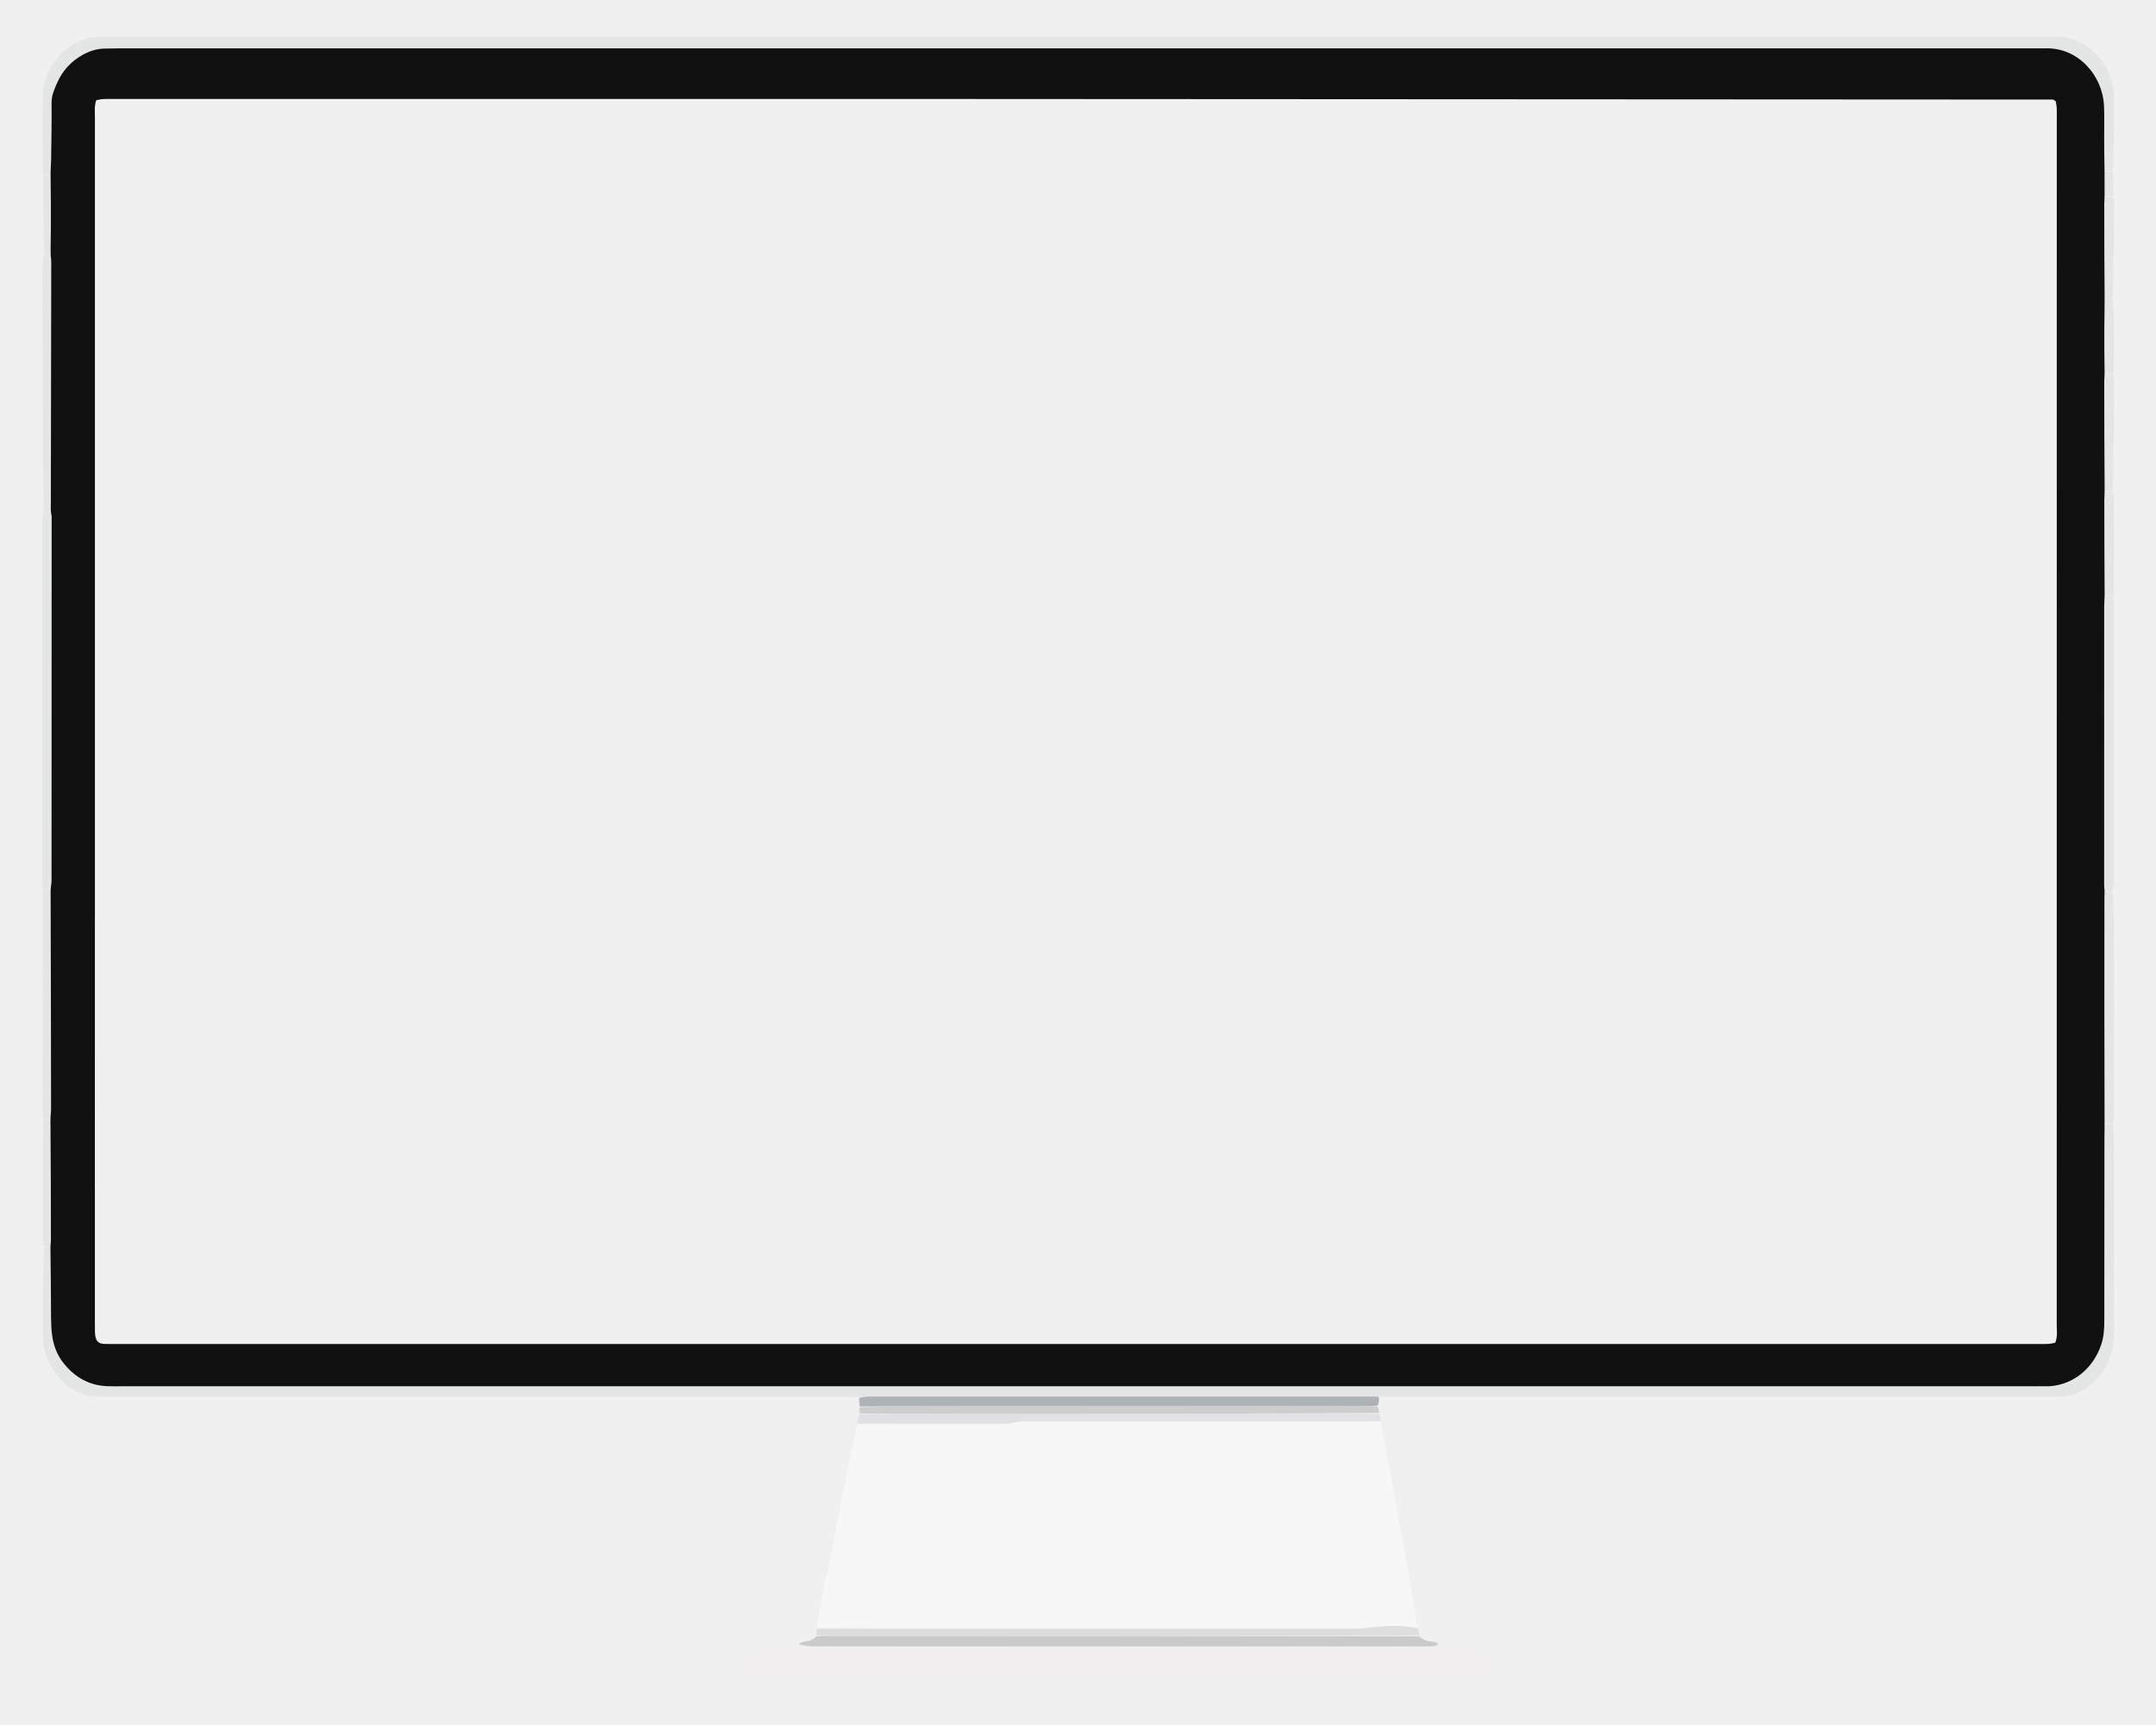
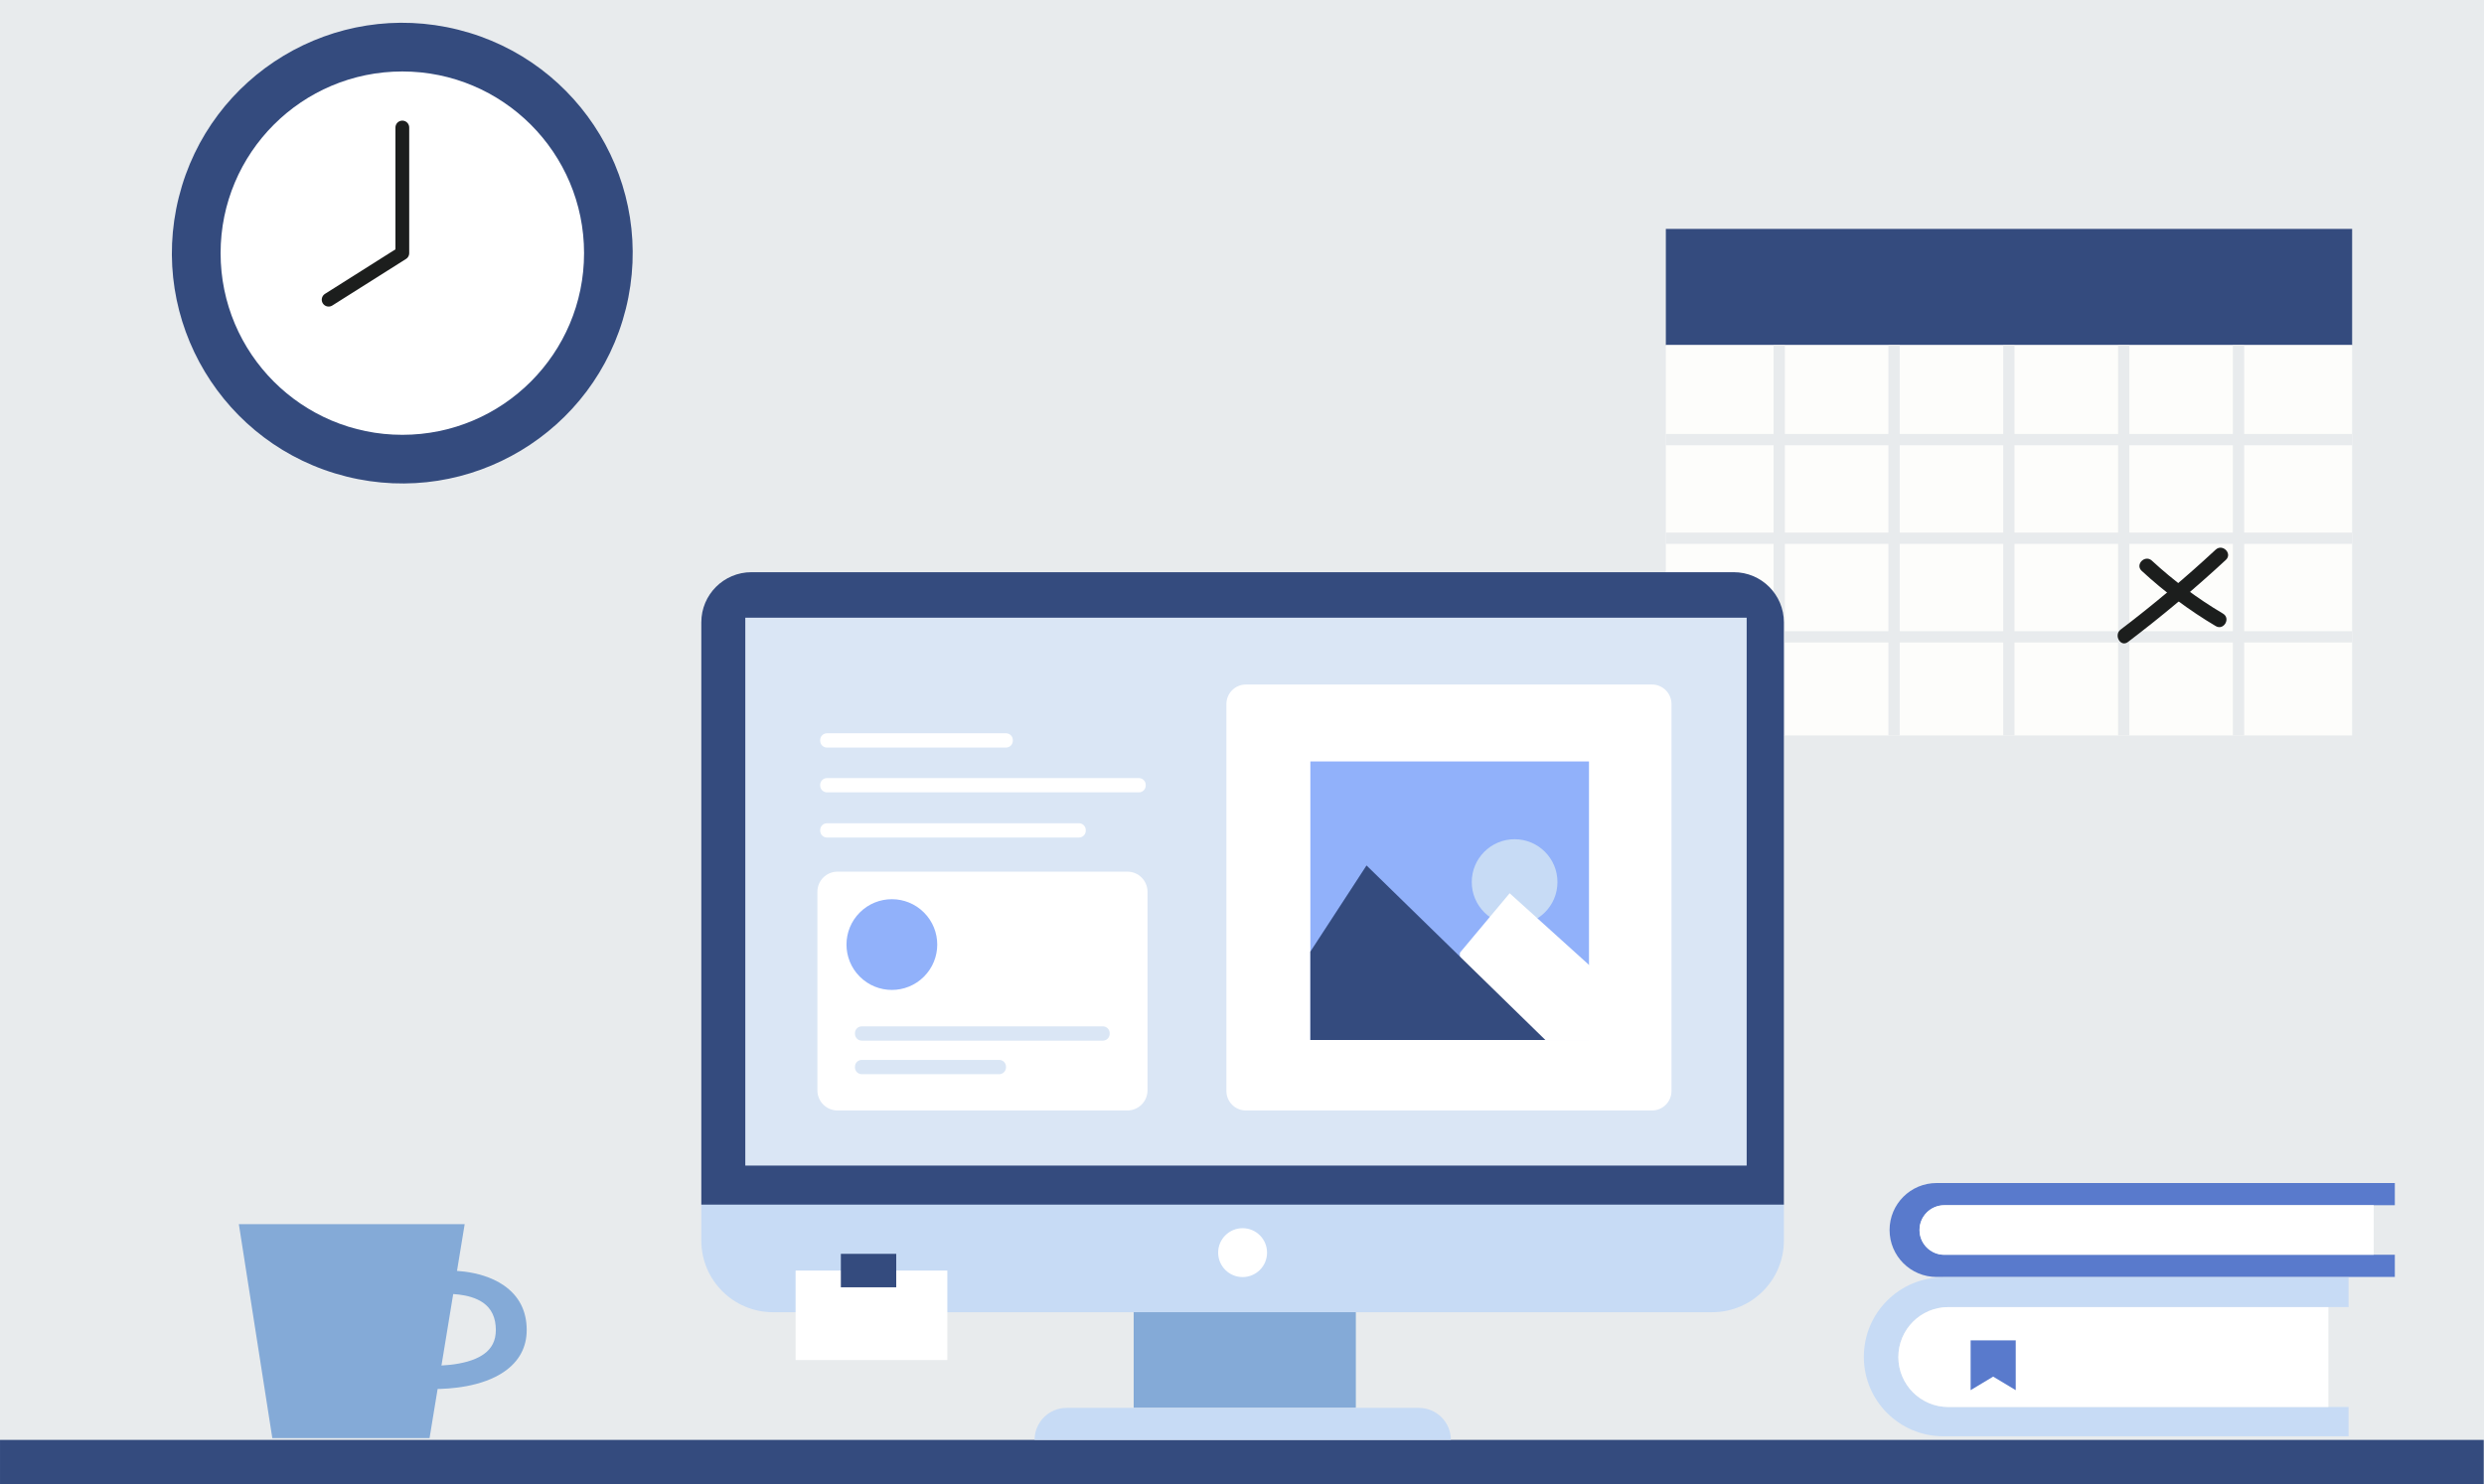
- <svg xmlns="http://www.w3.org/2000/svg" viewBox="0 0 500 400">
-   <path fill="#F7F7F7" opacity="1" stroke="none" d="M 320.215 329.629 C 321.257 335.289 322.3 340.948 323.342 346.61 C 325.218 356.801 327.092 366.995 328.729 377.406 C 325.265 376.804 321.974 376.977 318.733 377.313 C 317.207 377.471 315.689 377.679 314.151 377.679 C 299.977 377.685 285.806 377.688 271.632 377.688 C 244.251 377.687 216.87 377.684 189.48 377.442 C 189.846 374.851 190.22 372.502 190.687 369.976 C 190.881 369.147 190.985 368.495 191.087 367.844 C 191.468 366.257 191.915 364.683 192.221 363.083 C 194.3 352.219 196.35 341.35 198.801 330.306 C 210.3 330.135 221.403 330.143 232.507 330.14 C 233.275 330.14 234.091 330.194 234.804 329.967 C 236.228 329.519 237.665 329.587 239.108 329.587 C 265.082 329.579 291.054 329.578 317.029 329.578 C 318.091 329.578 319.152 329.612 320.215 329.629 Z" style="" />
-   <path fill="#E4E5E5" opacity="1" stroke="none" d="M 10.059 40.387 C 9.999 39.814 9.888 39.239 9.886 38.666 C 9.867 33.45 9.831 28.235 9.873 23.021 C 9.908 18.536 11.609 14.756 14.971 11.765 C 17.293 9.699 20.008 8.579 23.127 8.501 C 23.996 8.479 24.866 8.49 25.735 8.49 C 175.324 8.49 324.912 8.49 474.501 8.49 C 475.08 8.49 475.661 8.525 476.239 8.485 C 482.276 8.083 489.245 12.92 490.216 21.308 C 490.284 21.881 490.298 22.465 490.296 23.042 C 490.287 28.45 490.267 33.857 489.999 39.531 C 489.205 39.796 488.665 39.796 488.064 39.529 C 487.997 36.753 487.992 34.242 487.983 31.731 C 487.976 29.318 488.058 26.899 487.941 24.491 C 487.591 17.4 481.844 10.91 474.249 11.213 C 473.766 11.233 473.282 11.214 472.8 11.214 C 324.291 11.214 175.784 11.214 27.275 11.217 C 26.214 11.217 25.152 11.234 24.09 11.267 C 22.315 11.327 20.669 11.882 19.142 12.737 C 16.448 14.248 14.456 16.432 13.223 19.27 C 12.584 20.738 11.935 22.171 11.956 23.878 C 12.009 28.318 11.91 32.76 11.848 37.199 C 11.834 38.253 11.72 39.305 11.452 40.358 C 10.855 40.369 10.457 40.378 10.059 40.387 Z" style="" />
-   <path fill="#E4E5E5" opacity="1" stroke="none" d="M 199.194 323.966 C 197.844 323.947 196.494 323.914 195.144 323.914 C 138.983 323.912 82.822 323.912 26.661 323.912 C 25.504 323.912 24.346 323.924 23.188 323.903 C 17.687 323.803 13.937 320.969 11.53 316.229 C 10.477 314.154 9.911 311.879 9.911 309.53 C 9.907 302.873 9.953 296.215 10.227 289.288 C 10.857 289.015 11.239 289.01 11.7 289.268 C 11.793 294.938 11.795 300.347 11.839 305.755 C 11.85 307.103 11.918 308.462 12.109 309.794 C 12.427 312.004 13.213 314.1 14.563 315.86 C 17.137 319.22 20.515 321.267 24.854 321.435 C 26.108 321.483 27.365 321.456 28.62 321.456 C 176.097 321.456 323.574 321.456 471.051 321.456 C 472.113 321.456 473.176 321.426 474.239 321.457 C 479.529 321.616 485.071 318.307 487.286 311.827 C 487.922 309.967 488.014 308.054 488.014 306.111 C 488.011 292.011 488.025 277.91 488.043 263.81 C 488.043 262.75 488.108 261.69 488.341 260.641 C 489.066 260.657 489.591 260.663 490.119 260.67 C 490.148 261.536 490.201 262.405 490.203 263.271 C 490.226 278.237 490.242 293.2 490.266 308.164 C 490.268 310.001 490.215 311.823 489.692 313.61 C 488.617 317.287 486.532 320.189 483.251 322.201 C 481.575 323.229 479.776 323.872 477.787 323.886 C 476.628 323.894 475.47 323.91 474.312 323.91 C 424.305 323.912 374.295 323.912 324.286 323.913 C 323.032 323.913 321.777 323.923 319.98 323.891 C 319.246 323.849 319.052 323.839 318.86 323.839 C 279.838 323.837 240.816 323.837 201.794 323.841 C 200.929 323.841 200.062 323.923 199.194 323.966 Z" style="" />
-   <path fill="#F1EFF0" opacity="1" stroke="none" d="M 333.777 381.237 C 337.778 381.848 341.787 382.424 345.78 383.086 C 347.179 383.317 347.532 383.814 347.536 385.286 C 347.541 386.316 347.835 387.425 346.975 388.418 C 345.938 388.855 344.769 388.654 343.632 388.655 C 324.612 388.665 305.595 388.658 286.577 388.654 C 249.022 388.646 211.469 388.638 173.915 388.627 C 173.145 388.627 172.373 388.586 171.305 388.361 C 170.93 387.949 170.852 387.739 170.818 387.283 C 171.011 385.916 170.621 384.723 171.289 383.658 C 171.548 383.521 171.789 383.326 172.06 383.267 C 172.995 383.064 173.937 382.886 174.884 382.739 C 178.199 382.221 181.518 381.719 185.017 381.368 C 186.346 381.604 187.493 381.753 188.638 381.753 C 235.81 381.762 282.979 381.758 330.151 381.755 C 330.923 381.755 331.7 381.808 332.463 381.724 C 332.914 381.676 333.34 381.407 333.777 381.237 Z" style="" />
-   <path fill="#CBCACA" opacity="1" stroke="none" d="M 333.623 381.09 C 333.34 381.407 332.914 381.676 332.463 381.724 C 331.7 381.808 330.923 381.755 330.151 381.755 C 282.979 381.758 235.81 381.762 188.638 381.753 C 187.493 381.753 186.346 381.604 185.178 381.224 C 185.879 380.791 186.598 380.631 187.326 380.538 C 188.118 380.439 188.722 380.095 189.381 379.406 C 190.989 379.409 192.34 379.417 193.692 379.418 C 238.841 379.421 283.992 379.422 329.143 379.425 C 329.916 380.127 330.771 380.596 331.86 380.622 C 332.399 380.635 332.933 380.831 333.623 381.09 Z" style="" />
-   <path fill="#ADB2B4" opacity="1" stroke="none" d="M 199.235 324.179 C 200.062 323.923 200.929 323.841 201.794 323.841 C 240.816 323.837 279.838 323.837 318.86 323.839 C 319.052 323.839 319.246 323.849 319.716 323.899 C 319.913 324.544 319.832 325.144 319.459 325.937 C 318.202 326.119 317.238 326.09 316.274 326.09 C 284.535 326.089 252.796 326.089 221.058 326.092 C 213.822 326.093 206.587 326.11 199.352 326.119 C 199.326 325.542 199.299 324.966 199.235 324.179 Z" style="" />
-   <path fill="#DDDDDD" opacity="1" stroke="none" d="M 329.159 379.198 C 283.992 379.422 238.841 379.421 193.692 379.418 C 192.34 379.417 190.989 379.409 189.36 379.226 C 189.215 378.591 189.353 378.135 189.488 377.682 C 216.87 377.684 244.251 377.687 271.632 377.688 C 285.806 377.688 299.977 377.685 314.151 377.679 C 315.689 377.679 317.207 377.471 318.733 377.313 C 321.974 376.977 325.265 376.804 328.723 377.63 C 329.026 378.078 329.1 378.524 329.159 379.198 Z" style="" />
-   <path fill="#E1E1E3" opacity="1" stroke="none" d="M 320.241 329.447 C 319.152 329.612 318.091 329.578 317.029 329.578 C 291.054 329.578 265.082 329.579 239.108 329.587 C 237.665 329.587 236.228 329.519 234.804 329.967 C 234.091 330.194 233.275 330.14 232.507 330.14 C 221.403 330.143 210.3 330.135 198.915 330.116 C 198.749 329.441 198.862 328.78 199.36 327.969 C 208.713 327.827 217.684 327.843 226.654 327.844 C 257.712 327.852 288.772 327.853 319.831 327.855 C 319.977 328.325 320.123 328.793 320.241 329.447 Z" style="" />
-   <path fill="#CDCDCD" opacity="1" stroke="none" d="M 319.848 327.645 C 288.772 327.853 257.712 327.852 226.654 327.844 C 217.684 327.843 208.713 327.827 199.456 327.791 C 199.207 327.352 199.243 326.939 199.316 326.324 C 206.587 326.11 213.822 326.093 221.058 326.092 C 252.796 326.089 284.535 326.089 316.274 326.09 C 317.238 326.09 318.202 326.119 319.417 326.162 C 319.734 326.605 319.8 327.02 319.848 327.645 Z" style="" />
-   <path fill="#E4E5E5" opacity="1" stroke="none" d="M 9.898 206.231 C 9.861 205.267 9.788 204.303 9.788 203.34 C 9.78 175.922 9.778 148.505 9.778 121.087 C 9.778 120.412 9.808 119.736 10.08 118.837 C 10.798 118.611 11.255 118.607 11.818 118.815 C 11.94 119.317 11.977 119.606 11.977 119.894 C 11.973 147.984 11.97 176.075 11.951 204.165 C 11.951 204.823 11.784 205.482 11.468 206.116 C 10.794 206.137 10.347 206.184 9.898 206.231 Z" style="" />
-   <path fill="#E4E5E5" opacity="1" stroke="none" d="M 490.17 138.264 C 490.211 139.129 490.287 139.994 490.288 140.86 C 490.296 162.065 490.296 183.272 490.296 204.476 C 490.296 205.054 490.269 205.633 490.015 206.468 C 489.226 206.728 488.676 206.729 488.064 206.463 C 487.993 205.907 487.977 205.618 487.977 205.33 C 487.977 183.75 487.976 162.171 487.985 140.591 C 487.985 139.826 488.082 139.06 488.338 138.29 C 489.087 138.279 489.628 138.273 490.17 138.264 Z" style="" />
-   <path fill="#E4E5E5" opacity="1" stroke="none" d="M 488.126 206.73 C 488.676 206.729 489.226 206.728 489.979 206.741 C 490.204 210.505 490.239 214.256 490.245 218.005 C 490.266 231.085 490.277 244.163 490.288 257.242 C 490.288 258.203 490.256 259.164 490.178 260.398 C 489.591 260.663 489.066 260.657 488.273 260.375 C 488.015 242.789 488.022 225.476 488.034 208.165 C 488.034 207.687 488.094 207.209 488.126 206.73 Z" style="" />
-   <path fill="#E4E5E5" opacity="1" stroke="none" d="M 11.712 118.602 C 11.255 118.607 10.798 118.611 10.117 118.563 C 9.872 99.95 9.85 81.39 9.833 62.83 C 9.831 61.678 9.877 60.524 10.174 59.124 C 10.85 58.9 11.254 58.922 11.752 59.203 C 11.858 59.938 11.883 60.418 11.882 60.899 C 11.855 79.463 11.827 98.025 11.793 116.588 C 11.792 117.259 11.74 117.931 11.712 118.602 Z" style="" />
-   <path fill="#E4E5E5" opacity="1" stroke="none" d="M 9.897 206.492 C 10.347 206.184 10.794 206.137 11.505 206.384 C 11.795 223.505 11.824 240.329 11.84 257.156 C 11.841 257.915 11.704 258.674 11.436 259.439 C 10.849 259.467 10.458 259.489 10.068 259.514 C 9.993 258.464 9.856 257.412 9.856 256.363 C 9.859 239.826 9.879 223.29 9.897 206.492 Z" style="" />
-   <path fill="#E4E5E5" opacity="1" stroke="none" d="M 490.138 86.706 C 490.184 87.183 490.272 87.658 490.271 88.134 C 490.254 96.563 490.227 104.992 489.969 113.692 C 489.204 113.965 488.674 113.966 488.09 113.702 C 488.022 105.101 488.004 96.767 487.998 88.433 C 487.997 87.862 488.085 87.291 488.334 86.718 C 489.069 86.711 489.604 86.71 490.138 86.706 Z" style="" />
-   <path fill="#E4E5E5" opacity="1" stroke="none" d="M 10.022 259.776 C 10.458 259.489 10.849 259.467 11.501 259.672 C 11.781 269.128 11.802 278.358 11.81 287.589 C 11.81 288.062 11.689 288.533 11.622 289.005 C 11.239 289.01 10.857 289.015 10.286 289.025 C 10.033 288.461 9.912 287.893 9.912 287.324 C 9.923 278.229 9.951 269.134 10.022 259.776 Z" style="" />
-   <path fill="#E4E5E5" opacity="1" stroke="none" d="M 488.142 113.969 C 488.674 113.966 489.204 113.965 489.931 113.959 C 490.173 114.718 490.258 115.478 490.257 116.239 C 490.25 123.404 490.227 130.567 490.19 137.998 C 489.628 138.273 489.087 138.279 488.296 138.023 C 488.036 130.495 488.018 123.229 488.013 115.964 C 488.013 115.298 488.098 114.634 488.142 113.969 Z" style="" />
-   <path fill="#E4E5E5" opacity="1" stroke="none" d="M 490.133 45.567 C 490.18 46.042 490.268 46.518 490.267 46.991 C 490.254 54.259 490.229 61.529 489.968 69.066 C 489.198 69.338 488.669 69.34 488.085 69.075 C 488.019 61.633 488.004 54.458 488.001 47.284 C 488.001 46.714 488.085 46.145 488.331 45.572 C 489.066 45.57 489.6 45.567 490.133 45.567 Z" style="" />
-   <path fill="#E4E5E5" opacity="1" stroke="none" d="M 488.14 69.341 C 488.669 69.34 489.198 69.338 489.926 69.335 C 490.168 71.423 490.242 73.514 490.248 75.604 C 490.258 79.127 490.225 82.649 490.174 86.439 C 489.604 86.71 489.069 86.711 488.285 86.451 C 488.026 82.855 488 79.521 488.016 76.186 C 488.026 73.904 488.097 71.623 488.14 69.341 Z" style="" />
-   <path fill="#E4E5E5" opacity="1" stroke="none" d="M 11.658 58.947 C 11.254 58.922 10.85 58.9 10.245 58.856 C 10.016 52.864 9.988 46.892 10.008 40.654 C 10.457 40.378 10.855 40.369 11.523 40.622 C 11.798 44.997 11.816 49.109 11.797 53.221 C 11.788 55.129 11.706 57.039 11.658 58.947 Z" style="" />
-   <path fill="#E4E5E5" opacity="1" stroke="none" d="M 490.174 45.309 C 489.6 45.567 489.066 45.57 488.28 45.315 C 488.058 43.304 488.092 41.549 488.124 39.796 C 488.665 39.796 489.205 39.796 489.948 39.798 C 490.172 41.551 490.193 43.301 490.174 45.309 Z" style="" />
-   <path fill="#101010" opacity="1" stroke="none" d="M 488.064 39.529 C 488.092 41.549 488.058 43.304 488.079 45.317 C 488.085 46.145 488.001 46.714 488.001 47.284 C 488.004 54.458 488.019 61.633 488.085 69.075 C 488.097 71.623 488.026 73.904 488.016 76.186 C 488 79.521 488.026 82.855 488.083 86.455 C 488.085 87.291 487.997 87.862 487.998 88.433 C 488.004 96.767 488.022 105.101 488.09 113.702 C 488.098 114.634 488.013 115.298 488.013 115.964 C 488.018 123.229 488.036 130.495 488.092 138.028 C 488.082 139.06 487.985 139.826 487.985 140.591 C 487.976 162.171 487.977 183.75 487.977 205.33 C 487.977 205.618 487.993 205.907 488.064 206.463 C 488.094 207.209 488.034 207.687 488.034 208.165 C 488.022 225.476 488.015 242.789 488.077 260.366 C 488.108 261.69 488.043 262.75 488.043 263.81 C 488.025 277.91 488.011 292.011 488.014 306.111 C 488.014 308.054 487.922 309.967 487.286 311.827 C 485.071 318.307 479.529 321.616 474.239 321.457 C 473.176 321.426 472.113 321.456 471.051 321.456 C 323.574 321.456 176.097 321.456 28.62 321.456 C 27.365 321.456 26.108 321.483 24.854 321.435 C 20.515 321.267 17.137 319.22 14.563 315.86 C 13.213 314.1 12.427 312.004 12.109 309.794 C 11.918 308.462 11.85 307.103 11.839 305.755 C 11.795 300.347 11.793 294.938 11.7 289.268 C 11.689 288.533 11.81 288.062 11.81 287.589 C 11.802 278.358 11.781 269.128 11.697 259.665 C 11.704 258.674 11.841 257.915 11.84 257.156 C 11.824 240.329 11.795 223.505 11.731 206.41 C 11.784 205.482 11.951 204.823 11.951 204.165 C 11.97 176.075 11.973 147.984 11.977 119.894 C 11.977 119.606 11.94 119.317 11.818 118.815 C 11.74 117.931 11.792 117.259 11.793 116.588 C 11.827 98.025 11.855 79.463 11.882 60.899 C 11.883 60.418 11.858 59.938 11.752 59.203 C 11.706 57.039 11.788 55.129 11.797 53.221 C 11.816 49.109 11.798 44.997 11.724 40.621 C 11.72 39.305 11.834 38.253 11.848 37.199 C 11.91 32.76 12.009 28.318 11.956 23.878 C 11.935 22.171 12.584 20.738 13.223 19.27 C 14.456 16.432 16.448 14.248 19.142 12.737 C 20.669 11.882 22.315 11.327 24.09 11.267 C 25.152 11.234 26.214 11.217 27.275 11.217 C 175.784 11.214 324.291 11.214 472.8 11.214 C 473.282 11.214 473.766 11.233 474.249 11.213 C 481.844 10.91 487.591 17.4 487.941 24.491 C 488.058 26.899 487.976 29.318 487.983 31.731 C 487.992 34.242 487.997 36.753 488.064 39.529 M 215.264 22.948 C 152.476 22.948 89.69 22.948 26.904 22.948 C 25.938 22.948 24.971 22.922 24.006 22.966 C 23.455 22.992 22.908 23.136 22.333 23.231 C 21.839 24.58 22.013 25.842 22.013 27.076 C 22.006 120.289 22.006 213.504 22.006 306.719 C 22.006 307.394 21.998 308.071 22.016 308.746 C 22.027 309.131 22.048 309.523 22.125 309.898 C 22.367 311.069 22.906 311.566 24.084 311.628 C 25.048 311.68 26.014 311.654 26.981 311.654 C 175.449 311.654 323.914 311.654 472.382 311.654 C 473.251 311.654 474.121 311.684 474.989 311.636 C 475.541 311.603 476.086 311.457 476.623 311.363 C 477.227 309.919 476.977 308.552 476.977 307.228 C 476.991 213.916 476.99 120.606 476.99 27.293 C 476.99 26.522 477.018 25.747 476.974 24.976 C 476.941 24.422 476.809 23.875 476.744 23.457 C 476.388 23.259 476.223 23.089 476.059 23.086 C 389.32 23.033 302.582 22.99 215.264 22.948 Z" style="" />
-   <path fill="transparent" opacity="1" stroke="none" d="M 215.554 22.948 C 302.582 22.99 389.32 23.033 476.059 23.086 C 476.223 23.089 476.388 23.259 476.744 23.457 C 476.809 23.875 476.941 24.422 476.974 24.976 C 477.018 25.747 476.99 26.522 476.99 27.293 C 476.99 120.606 476.991 213.916 476.977 307.228 C 476.977 308.552 477.227 309.919 476.623 311.363 C 476.086 311.457 475.541 311.603 474.989 311.636 C 474.121 311.684 473.251 311.654 472.382 311.654 C 323.914 311.654 175.449 311.654 26.981 311.654 C 26.014 311.654 25.048 311.68 24.084 311.628 C 22.906 311.566 22.367 311.069 22.125 309.898 C 22.048 309.523 22.027 309.131 22.016 308.746 C 21.998 308.071 22.006 307.394 22.006 306.719 C 22.006 213.504 22.006 120.289 22.013 27.076 C 22.013 25.842 21.839 24.58 22.333 23.231 C 22.908 23.136 23.455 22.992 24.006 22.966 C 24.971 22.922 25.938 22.948 26.904 22.948 C 89.69 22.948 152.476 22.948 215.554 22.948 Z" style="" />
+ <svg xmlns="http://www.w3.org/2000/svg" xmlns:ns1="https://boxy-svg.com" viewBox="26.57 119.956 439.999 262.835">
+   <defs>
+     <ns1:guide x="237.671" y="84.999" angle="0" />
+     <ns1:guide x="247.486" y="171.15" angle="0" />
+     <ns1:guide x="237.186" y="94.208" angle="0" />
+   </defs>
+   <g id="BACKGROUND" transform="matrix(0.884405, 0, 0, 0.528406, 25.68918, 118.7563)" style="">
+     <rect x="0.238" y="0.522" style="fill:#E8EBED;" width="500" height="499.478" />
+   </g>
+   <g id="OBJECTS" transform="matrix(1, 0, 0, 1, -2.146404, 14.36615)">
+     <g>
+       <g>
+         <ellipse transform="matrix(0.2422 -0.9702 0.9702 0.2422 -70.1994 211.0046)" style="fill:#344B7E;" cx="99.982" cy="150.443" rx="40.807" ry="40.807" />
+         <circle style="fill:#FFFFFF;" cx="99.982" cy="150.443" r="32.191" />
+         <polyline style="fill:none;stroke:#1C1E1D;stroke-width:2.438;stroke-linecap:round;stroke-linejoin:round;stroke-miterlimit:10;" points="     99.982,128.181 99.982,150.443 86.929,158.691    " />
+       </g>
+       <g>
+         <rect x="28.719" y="360.72" style="fill:#344B7E;" width="439.95" height="10.209" />
+       </g>
+       <g>
+         <g>
+           <path style="fill:#84AAD7;" d="M105.759,351.7c2.515,0,8.335-0.327,12.308-3.097c2.616-1.825,3.946-4.301,3.946-7.362      c0-3.384-1.367-6.041-4.063-7.903c-4.357-3.008-10.513-2.613-10.775-2.597l0.486,4.119c0.043,0.004,4.079-0.226,6.626,1.547      c1.5,1.046,2.259,2.673,2.259,4.834c0,1.886-0.715,3.299-2.184,4.321c-3.284,2.29-9.317,1.987-9.376,1.987l-0.449,4.119      C104.611,351.672,105.055,351.7,105.759,351.7z" />
+           <polygon style="fill:#84AAD7;" points="111.026,322.495 71.026,322.495 76.952,360.4 104.804,360.4     " />
+         </g>
+       </g>
+       <g>
+         <g>
+           <rect x="323.793" y="146.149" style="fill:#344B7E;" width="121.564" height="20.587" />
+           <rect x="323.793" y="166.735" style="fill:#FDFDFB;" width="121.564" height="69.17" />
+           <line style="fill:none;stroke:#E8EBED;stroke-width:2;stroke-miterlimit:10;" x1="425.229" y1="166.735" x2="425.229" y2="235.905" />
+           <line style="fill:none;stroke:#E8EBED;stroke-width:2;stroke-miterlimit:10;" x1="404.892" y1="166.735" x2="404.892" y2="235.905" />
+           <line style="fill:none;stroke:#E8EBED;stroke-width:2;stroke-miterlimit:10;" x1="384.554" y1="166.735" x2="384.554" y2="235.905" />
+           <line style="fill:none;stroke:#E8EBED;stroke-width:2;stroke-miterlimit:10;" x1="364.216" y1="166.735" x2="364.216" y2="235.905" />
+           <line style="fill:none;stroke:#E8EBED;stroke-width:2;stroke-miterlimit:10;" x1="343.878" y1="166.735" x2="343.878" y2="235.905" />
+           <line style="fill:none;stroke:#E8EBED;stroke-width:2;stroke-miterlimit:10;" x1="323.793" y1="183.481" x2="445.357" y2="183.481" />
+           <line style="fill:none;stroke:#E8EBED;stroke-width:2;stroke-miterlimit:10;" x1="323.793" y1="200.956" x2="445.357" y2="200.956" />
+           <line style="fill:none;stroke:#E8EBED;stroke-width:2;stroke-miterlimit:10;" x1="323.793" y1="218.43" x2="445.357" y2="218.43" />
+         </g>
+         <g>
+           <g>
+             <g>
+               <path style="fill:#1C1E1D;" d="M408.075,206.732c4.028,3.721,8.405,6.992,13.122,9.791c1.418,0.841,2.705-1.367,1.29-2.207        c-4.532-2.689-8.733-5.815-12.604-9.391C408.676,203.81,406.864,205.613,408.075,206.732L408.075,206.732z" />
+             </g>
+           </g>
+           <g>
+             <g>
+               <path style="fill:#1C1E1D;" d="M421.186,202.983c-5.38,4.989-10.985,9.714-16.828,14.152c-1.293,0.982-0.021,3.203,1.29,2.207        c6.018-4.571,11.803-9.413,17.345-14.552C424.202,203.669,422.391,201.865,421.186,202.983L421.186,202.983z" />
+             </g>
+           </g>
+         </g>
+       </g>
+       <g />
+       <g>
+         <path style="fill:#C7DBF5;" d="M332.01,338.092H165.636c-7.01,0-12.692-5.682-12.692-12.692v-6.682h191.758v6.682     C344.702,332.41,339.019,338.092,332.01,338.092z" />
+         <rect x="229.527" y="338.092" style="fill:#84AAD7;" width="39.354" height="16.952" />
+         <path style="fill:#344B7E;" d="M344.702,319.032H152.944V215.853c0-4.904,3.975-8.879,8.879-8.879h173.999     c4.904,0,8.879,3.975,8.879,8.879V319.032z" />
+         <rect x="160.734" y="215.036" style="fill:#DAE6F5;" width="177.376" height="97.077" />
+         <path style="fill:#FFFFFF;" d="M253.154,327.538c0,2.392-1.939,4.331-4.331,4.331c-2.392,0-4.331-1.939-4.331-4.331     c0-2.392,1.939-4.331,4.331-4.331C251.215,323.206,253.154,325.145,253.154,327.538z" />
+         <path style="fill:#C7DBF5;" d="M285.716,360.72h-73.741l0,0c0-3.134,2.541-5.675,5.675-5.675h62.391     C283.176,355.045,285.716,357.586,285.716,360.72L285.716,360.72z" />
+         <rect x="169.643" y="330.716" style="fill:#FFFFFF;" width="26.878" height="15.852" />
+         <rect x="177.661" y="327.752" style="fill:#344B7E;" width="9.809" height="5.928" />
+         <g>
+           <path style="fill:#FFFFFF;" d="M321.339,302.351h-71.931c-1.908,0-3.454-1.547-3.454-3.454v-68.566      c0-1.908,1.546-3.454,3.454-3.454h71.931c1.908,0,3.454,1.547,3.454,3.454v68.566      C324.793,300.805,323.246,302.351,321.339,302.351z" />
+           <path style="fill:#FFFFFF;" d="M228.411,302.351h-51.34c-1.97,0-3.567-1.597-3.567-3.567v-35.185      c0-1.97,1.597-3.567,3.567-3.567h51.34c1.97,0,3.567,1.597,3.567,3.567v35.185C231.978,300.754,230.381,302.351,228.411,302.351      z" />
+           <g>
+             <g>
+               <path style="fill:#DAE6F5;" d="M224.069,289.975h-42.704c-0.667,0-1.208-0.541-1.208-1.208v-0.116        c0-0.667,0.541-1.208,1.208-1.208h42.704c0.667,0,1.208,0.541,1.208,1.208v0.116        C225.278,289.434,224.737,289.975,224.069,289.975z" />
+               <path style="fill:#DAE6F5;" d="M205.706,295.921h-24.341c-0.667,0-1.208-0.541-1.208-1.208v-0.116        c0-0.667,0.541-1.208,1.208-1.208h24.341c0.667,0,1.208,0.541,1.208,1.208v0.116        C206.914,295.38,206.373,295.921,205.706,295.921z" />
+             </g>
+             <ellipse transform="matrix(0.7071 -0.7071 0.7071 0.7071 -138.3248 211.9626)" style="fill:#91B1FA;" cx="186.699" cy="272.954" rx="8.038" ry="8.038" />
+           </g>
+           <g>
+             <path style="fill:#FFFFFF;" d="M206.914,238.046h-31.708c-0.667,0-1.208-0.541-1.208-1.208v-0.115       c0-0.667,0.541-1.208,1.208-1.208h31.708c0.667,0,1.208,0.541,1.208,1.208v0.115       C208.123,237.505,207.582,238.046,206.914,238.046z" />
+             <path style="fill:#FFFFFF;" d="M219.835,253.99h-44.629c-0.667,0-1.208-0.541-1.208-1.208v-0.116       c0-0.667,0.541-1.208,1.208-1.208h44.629c0.667,0,1.208,0.541,1.208,1.208v0.116       C221.043,253.449,220.502,253.99,219.835,253.99z" />
+             <path style="fill:#FFFFFF;" d="M230.452,245.984h-55.246c-0.667,0-1.208-0.541-1.208-1.208v-0.116       c0-0.667,0.541-1.208,1.208-1.208h55.246c0.667,0,1.208,0.541,1.208,1.208v0.116       C231.66,245.443,231.119,245.984,230.452,245.984z" />
+           </g>
+           <g>
+             <rect x="260.824" y="240.506" style="fill:#91B1FA;" width="49.357" height="49.357" />
+             <circle style="fill:#C7DBF5;" cx="297.004" cy="261.879" r="7.591" />
+             <polygon style="fill:#FFFFFF;" points="287.315,274.399 296.127,263.861 310.811,277.126 310.811,289.863 287.315,289.863             " />
+             <polygon style="fill:#344B7E;" points="260.824,274.208 270.774,258.935 302.455,289.863 260.824,289.863      " />
+           </g>
+         </g>
+       </g>
+       <g>
+         <g>
+           <g>
+             <g>
+               <path style="fill:#597ACC;" d="M371.743,315.207c-4.595,0-8.321,3.725-8.321,8.321s3.725,8.321,8.321,8.321h81.178v-3.932        h-79.804c-2.424,0-4.389-1.965-4.389-4.389c0-2.424,1.965-4.389,4.389-4.389h79.804v-3.932H371.743z" />
+               <path style="fill:#FFFFFF;" d="M368.728,323.528c0,2.424,1.965,4.389,4.389,4.389h76.061v-8.778h-76.061        C370.693,319.139,368.728,321.104,368.728,323.528z" />
+             </g>
+             <g>
+               <path style="fill:#C7DBF5;" d="M372.941,331.92c-7.776,0-14.079,6.303-14.079,14.079s6.303,14.079,14.079,14.079h71.786        v-5.189H373.83c-4.888,0-8.851-3.963-8.851-8.851l0,0c0-4.888,3.963-8.851,8.851-8.851h70.897v-5.268H372.941z" />
+               <path style="fill:#FFFFFF;" d="M364.979,346.039L364.979,346.039c0,4.888,3.963,8.851,8.851,8.851h67.321v-17.702H373.83        C368.942,337.188,364.979,341.15,364.979,346.039z" />
+             </g>
+           </g>
+         </g>
+         <polygon style="fill:#597ACC;" points="377.779,343.082 385.77,343.082 385.77,351.906 381.774,349.503 377.779,351.906    " />
+       </g>
+     </g>
+   </g>
</svg>
